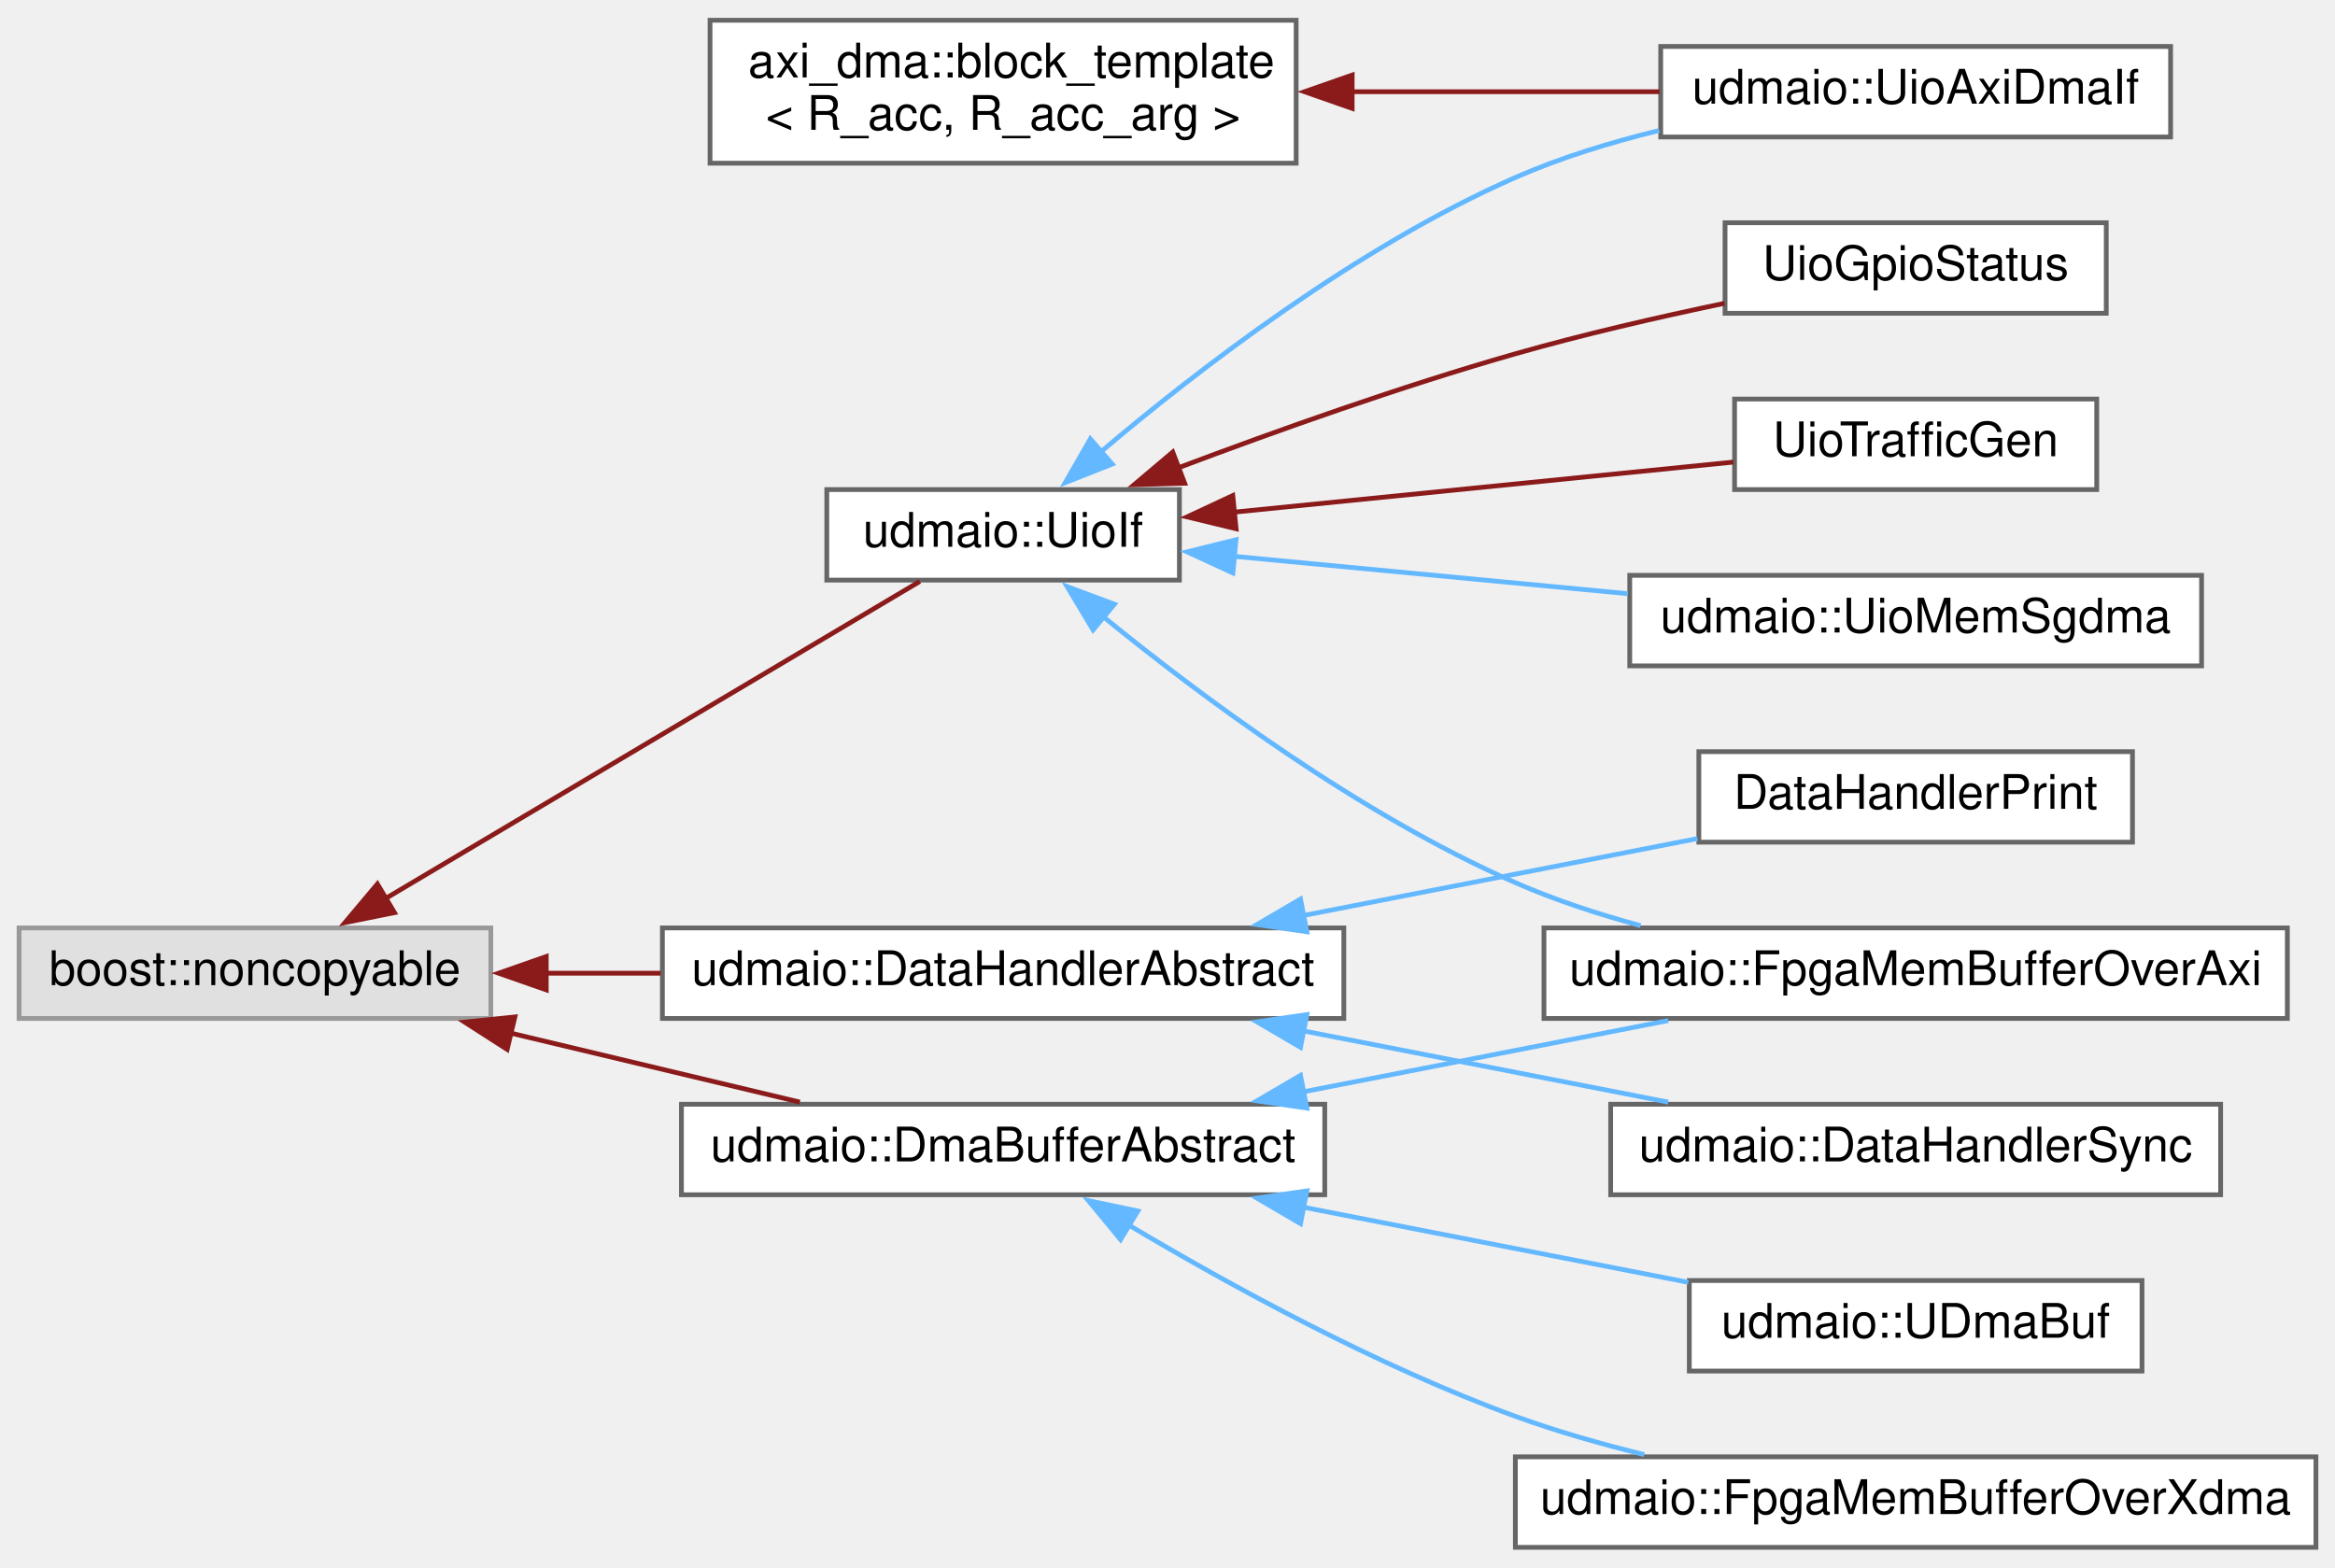
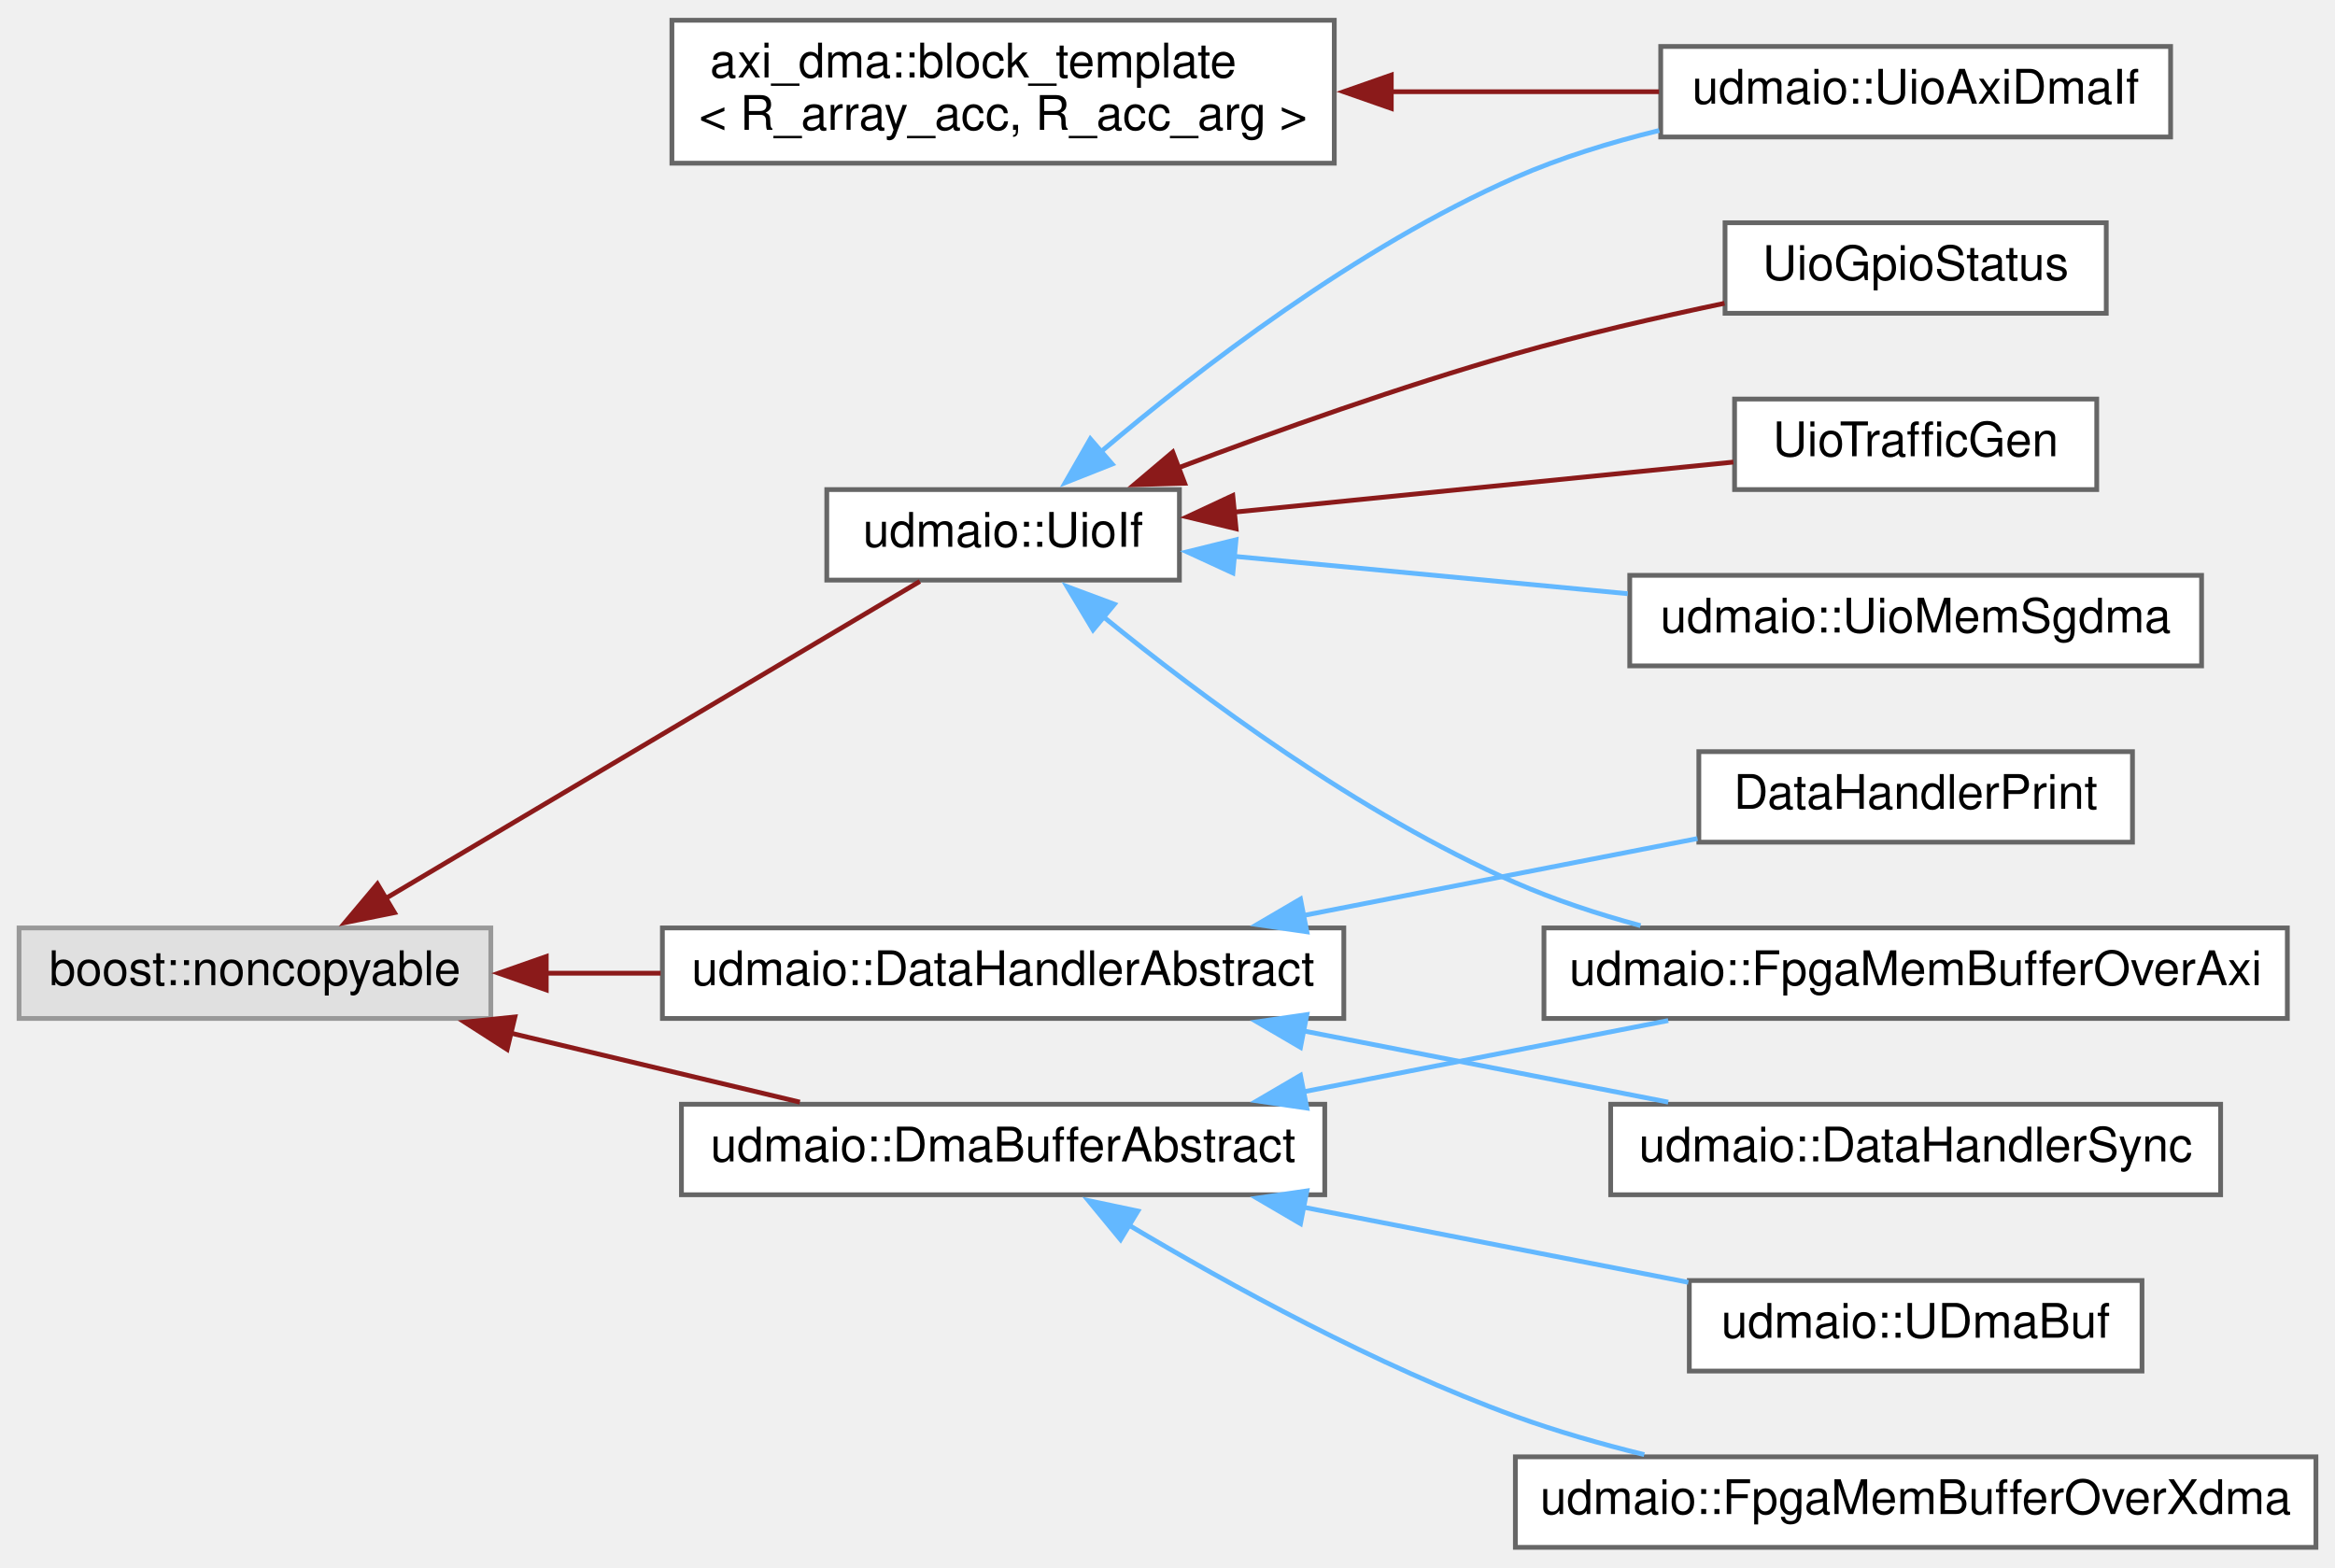
<svg xmlns="http://www.w3.org/2000/svg" xmlns:xlink="http://www.w3.org/1999/xlink" width="490pt" height="329pt" viewBox="0.00 0.00 490.00 328.50">
  <g id="graph0" class="graph" transform="scale(1 1) rotate(0) translate(4 324.5)">
    <g id="node1" class="node">
      <g id="a_node1">
        <a xlink:href="structaxi__dma_1_1block__template.html" target="_top" xlink:title="Template class for the axi_dma block, containing accessors for all its registers.">
-           <polygon fill="white" stroke="#666666" points="268,-320.5 145,-320.5 145,-290.5 268,-290.5 268,-320.5" />
-           <text text-anchor="start" x="153" y="-308.5" font-family="Helvetica,sans-Serif" font-size="10.00">axi_dma::block_template</text>
-           <text text-anchor="middle" x="206.5" y="-297.5" font-family="Helvetica,sans-Serif" font-size="10.00">&lt; R_acc, R_acc_arg &gt;</text>
+           <polygon fill="white" stroke="#666666" points="276,-320.5 137,-320.5 137,-290.5 276,-290.5 276,-320.5" />
+           <text text-anchor="start" x="145" y="-308.5" font-family="Helvetica,sans-Serif" font-size="10.00">axi_dma::block_template</text>
+           <text text-anchor="middle" x="206.5" y="-297.5" font-family="Helvetica,sans-Serif" font-size="10.00">&lt; R_array_acc, R_acc_arg &gt;</text>
        </a>
      </g>
    </g>
    <g id="node2" class="node">
      <g id="a_node2">
        <a xlink:href="classudmaio_1_1_uio_axi_dma_if.html" target="_top" xlink:title="Interface to AXI DMA Core.">
          <polygon fill="white" stroke="#666666" points="451.5,-315 344.5,-315 344.5,-296 451.5,-296 451.5,-315" />
          <text text-anchor="middle" x="398" y="-303" font-family="Helvetica,sans-Serif" font-size="10.00">udmaio::UioAxiDmaIf</text>
        </a>
      </g>
    </g>
    <g id="edge1" class="edge">
-       <path fill="none" stroke="#8b1a1a" d="M279.64,-305.5C301.12,-305.5 324.26,-305.5 344.26,-305.5" />
-       <polygon fill="#8b1a1a" stroke="#8b1a1a" points="279.75,-302 269.75,-305.5 279.75,-309 279.75,-302" />
+       <path fill="none" stroke="#8b1a1a" d="M287.85,-305.5C306.88,-305.5 326.7,-305.5 344.15,-305.5" />
+       <polygon fill="#8b1a1a" stroke="#8b1a1a" points="287.96,-302 277.96,-305.5 287.96,-309 287.96,-302" />
    </g>
    <g id="node3" class="node">
      <g id="a_node3">
        <a xlink:title=" ">
          <polygon fill="#e0e0e0" stroke="#999999" points="99,-130 0,-130 0,-111 99,-111 99,-130" />
          <text text-anchor="middle" x="49.5" y="-118" font-family="Helvetica,sans-Serif" font-size="10.00">boost::noncopyable</text>
        </a>
      </g>
    </g>
    <g id="node4" class="node">
      <g id="a_node4">
        <a xlink:href="classudmaio_1_1_data_handler_abstract.html" target="_top" xlink:title="Base class to implement a DMA data reception handler.">
          <polygon fill="white" stroke="#666666" points="278,-130 135,-130 135,-111 278,-111 278,-130" />
          <text text-anchor="middle" x="206.5" y="-118" font-family="Helvetica,sans-Serif" font-size="10.00">udmaio::DataHandlerAbstract</text>
        </a>
      </g>
    </g>
    <g id="edge2" class="edge">
      <path fill="none" stroke="#8b1a1a" d="M110.48,-120.5C118.39,-120.5 126.56,-120.5 134.63,-120.5" />
      <polygon fill="#8b1a1a" stroke="#8b1a1a" points="110.63,-117 100.63,-120.5 110.63,-124 110.63,-117" />
    </g>
    <g id="node7" class="node">
      <g id="a_node7">
        <a xlink:href="classudmaio_1_1_dma_buffer_abstract.html" target="_top" xlink:title="Base class for DMA data buffer.">
          <polygon fill="white" stroke="#666666" points="274,-93 139,-93 139,-74 274,-74 274,-93" />
          <text text-anchor="middle" x="206.5" y="-81" font-family="Helvetica,sans-Serif" font-size="10.00">udmaio::DmaBufferAbstract</text>
        </a>
      </g>
    </g>
    <g id="edge5" class="edge">
      <path fill="none" stroke="#8b1a1a" d="M103.07,-107.95C122.9,-103.22 145.16,-97.9 163.85,-93.44" />
      <polygon fill="#8b1a1a" stroke="#8b1a1a" points="102.42,-104.51 93.51,-110.23 104.05,-111.32 102.42,-104.51" />
    </g>
    <g id="node11" class="node">
      <g id="a_node11">
        <a xlink:href="classudmaio_1_1_uio_if.html" target="_top" xlink:title="Base class for UIO interfaces.">
          <polygon fill="white" stroke="#666666" points="243.5,-222 169.5,-222 169.5,-203 243.5,-203 243.5,-222" />
          <text text-anchor="middle" x="206.5" y="-210" font-family="Helvetica,sans-Serif" font-size="10.00">udmaio::UioIf</text>
        </a>
      </g>
    </g>
    <g id="edge9" class="edge">
      <path fill="none" stroke="#8b1a1a" d="M76.7,-136.05C108.79,-155.1 162.19,-186.79 189.03,-202.73" />
      <polygon fill="#8b1a1a" stroke="#8b1a1a" points="78.78,-133.21 68.39,-131.12 75.2,-139.23 78.78,-133.21" />
    </g>
    <g id="node5" class="node">
      <g id="a_node5">
        <a xlink:href="class_data_handler_print.html" target="_top" xlink:title="DataHandler implementation that checks LFSR data and prints status / stats.">
          <polygon fill="white" stroke="#666666" points="443.5,-167 352.5,-167 352.5,-148 443.5,-148 443.5,-167" />
          <text text-anchor="middle" x="398" y="-155" font-family="Helvetica,sans-Serif" font-size="10.00">DataHandlerPrint</text>
        </a>
      </g>
    </g>
    <g id="edge3" class="edge">
      <path fill="none" stroke="#63b8ff" d="M269.57,-132.62C296.54,-137.89 327.54,-143.94 352.22,-148.76" />
      <polygon fill="#63b8ff" stroke="#63b8ff" points="270.25,-129.19 259.77,-130.71 268.91,-136.06 270.25,-129.19" />
    </g>
    <g id="node6" class="node">
      <g id="a_node6">
        <a xlink:href="classudmaio_1_1_data_handler_sync.html" target="_top" xlink:title="Synchronous data handler with blocking read interface.">
          <polygon fill="white" stroke="#666666" points="462,-93 334,-93 334,-74 462,-74 462,-93" />
          <text text-anchor="middle" x="398" y="-81" font-family="Helvetica,sans-Serif" font-size="10.00">udmaio::DataHandlerSync</text>
        </a>
      </g>
    </g>
    <g id="edge4" class="edge">
      <path fill="none" stroke="#63b8ff" d="M269.42,-108.41C294.23,-103.57 322.48,-98.05 346.08,-93.44" />
      <polygon fill="#63b8ff" stroke="#63b8ff" points="268.91,-104.94 259.77,-110.29 270.25,-111.81 268.91,-104.94" />
    </g>
    <g id="node8" class="node">
      <g id="a_node8">
        <a xlink:href="classudmaio_1_1_fpga_mem_buffer_over_axi.html" target="_top" xlink:title="DMA data buffer accessed over AXI/UIO, described w/ explicit address &amp; size.">
          <polygon fill="white" stroke="#666666" points="476,-130 320,-130 320,-111 476,-111 476,-130" />
          <text text-anchor="middle" x="398" y="-118" font-family="Helvetica,sans-Serif" font-size="10.00">udmaio::FpgaMemBufferOverAxi</text>
        </a>
      </g>
    </g>
    <g id="edge6" class="edge">
      <path fill="none" stroke="#63b8ff" d="M269.42,-95.59C294.23,-100.43 322.48,-105.95 346.08,-110.56" />
      <polygon fill="#63b8ff" stroke="#63b8ff" points="270.25,-92.19 259.77,-93.71 268.91,-99.06 270.25,-92.19" />
    </g>
    <g id="node9" class="node">
      <g id="a_node9">
        <a xlink:href="classudmaio_1_1_fpga_mem_buffer_over_xdma.html" target="_top" xlink:title="DMA data buffer accessed over XDMA using the xdma c2h0 stream channel.">
          <polygon fill="white" stroke="#666666" points="482,-19 314,-19 314,0 482,0 482,-19" />
          <text text-anchor="middle" x="398" y="-7" font-family="Helvetica,sans-Serif" font-size="10.00">udmaio::FpgaMemBufferOverXdma</text>
        </a>
      </g>
    </g>
    <g id="edge7" class="edge">
      <path fill="none" stroke="#63b8ff" d="M232.86,-67.65C253.89,-55.13 284.95,-38.07 314,-27.5 322.59,-24.38 331.89,-21.71 341.05,-19.46" />
      <polygon fill="#63b8ff" stroke="#63b8ff" points="231.15,-64.59 224.41,-72.77 234.78,-70.58 231.15,-64.59" />
    </g>
    <g id="node10" class="node">
      <g id="a_node10">
        <a xlink:href="classudmaio_1_1_u_dma_buf.html" target="_top" xlink:title="DMA data buffer accessed over AXI/UIO, implemented w/ udmabuf (see https://github....">
          <polygon fill="white" stroke="#666666" points="445.5,-56 350.5,-56 350.5,-37 445.5,-37 445.5,-56" />
          <text text-anchor="middle" x="398" y="-44" font-family="Helvetica,sans-Serif" font-size="10.00">udmaio::UDmaBuf</text>
        </a>
      </g>
    </g>
    <g id="edge8" class="edge">
      <path fill="none" stroke="#63b8ff" d="M269.31,-71.43C295.65,-66.29 325.87,-60.39 350.3,-55.62" />
      <polygon fill="#63b8ff" stroke="#63b8ff" points="268.91,-67.94 259.77,-73.29 270.25,-74.81 268.91,-67.94" />
    </g>
    <g id="edge13" class="edge">
      <path fill="none" stroke="#63b8ff" d="M227,-229.91C247.31,-247.11 280.75,-272.91 314,-287.5 323.45,-291.65 333.94,-294.87 344.19,-297.37" />
      <polygon fill="#63b8ff" stroke="#63b8ff" points="229.39,-227.35 219.54,-223.45 224.81,-232.64 229.39,-227.35" />
    </g>
    <g id="edge12" class="edge">
      <path fill="none" stroke="#63b8ff" d="M227.45,-195.38C247.88,-178.72 281.21,-153.87 314,-139.5 322.26,-135.88 331.3,-132.91 340.27,-130.48" />
      <polygon fill="#63b8ff" stroke="#63b8ff" points="225.38,-192.55 219.93,-201.64 229.86,-197.94 225.38,-192.55" />
    </g>
    <g id="node12" class="node">
      <g id="a_node12">
        <a xlink:href="class_uio_gpio_status.html" target="_top" xlink:title="Interface to GPIO status port of the demo application.">
          <polygon fill="white" stroke="#666666" points="438,-278 358,-278 358,-259 438,-259 438,-278" />
          <text text-anchor="middle" x="398" y="-266" font-family="Helvetica,sans-Serif" font-size="10.00">UioGpioStatus</text>
        </a>
      </g>
    </g>
    <g id="edge10" class="edge">
      <path fill="none" stroke="#8b1a1a" d="M243.32,-226.59C263.81,-234.31 290.11,-243.68 314,-250.5 328.18,-254.55 343.94,-258.18 357.89,-261.1" />
      <polygon fill="#8b1a1a" stroke="#8b1a1a" points="244.6,-223.33 234.01,-223.03 242.1,-229.87 244.6,-223.33" />
    </g>
    <g id="node13" class="node">
      <g id="a_node13">
        <a xlink:href="class_uio_traffic_gen.html" target="_top" xlink:title="Interface to LFSR core of the demo application.">
          <polygon fill="white" stroke="#666666" points="436,-241 360,-241 360,-222 436,-222 436,-241" />
          <text text-anchor="middle" x="398" y="-229" font-family="Helvetica,sans-Serif" font-size="10.00">UioTrafficGen</text>
        </a>
      </g>
    </g>
    <g id="edge11" class="edge">
      <path fill="none" stroke="#8b1a1a" d="M255.04,-217.27C287.46,-220.52 329.78,-224.76 359.75,-227.77" />
      <polygon fill="#8b1a1a" stroke="#8b1a1a" points="255.39,-213.78 245.1,-216.27 254.7,-220.75 255.39,-213.78" />
    </g>
    <g id="node14" class="node">
      <g id="a_node14">
        <a xlink:href="classudmaio_1_1_uio_mem_sgdma.html" target="_top" xlink:title="Interface to AXI DMA scatter-gather buffers &amp; descriptors Uses a UioIf to access DMA descriptor memor...">
          <polygon fill="white" stroke="#666666" points="458,-204 338,-204 338,-185 458,-185 458,-204" />
          <text text-anchor="middle" x="398" y="-192" font-family="Helvetica,sans-Serif" font-size="10.00">udmaio::UioMemSgdma</text>
        </a>
      </g>
    </g>
    <g id="edge14" class="edge">
      <path fill="none" stroke="#63b8ff" d="M254.99,-207.99C280.02,-205.61 310.96,-202.67 337.57,-200.15" />
      <polygon fill="#63b8ff" stroke="#63b8ff" points="254.72,-204.5 245.1,-208.93 255.38,-211.47 254.72,-204.5" />
    </g>
  </g>
</svg>
